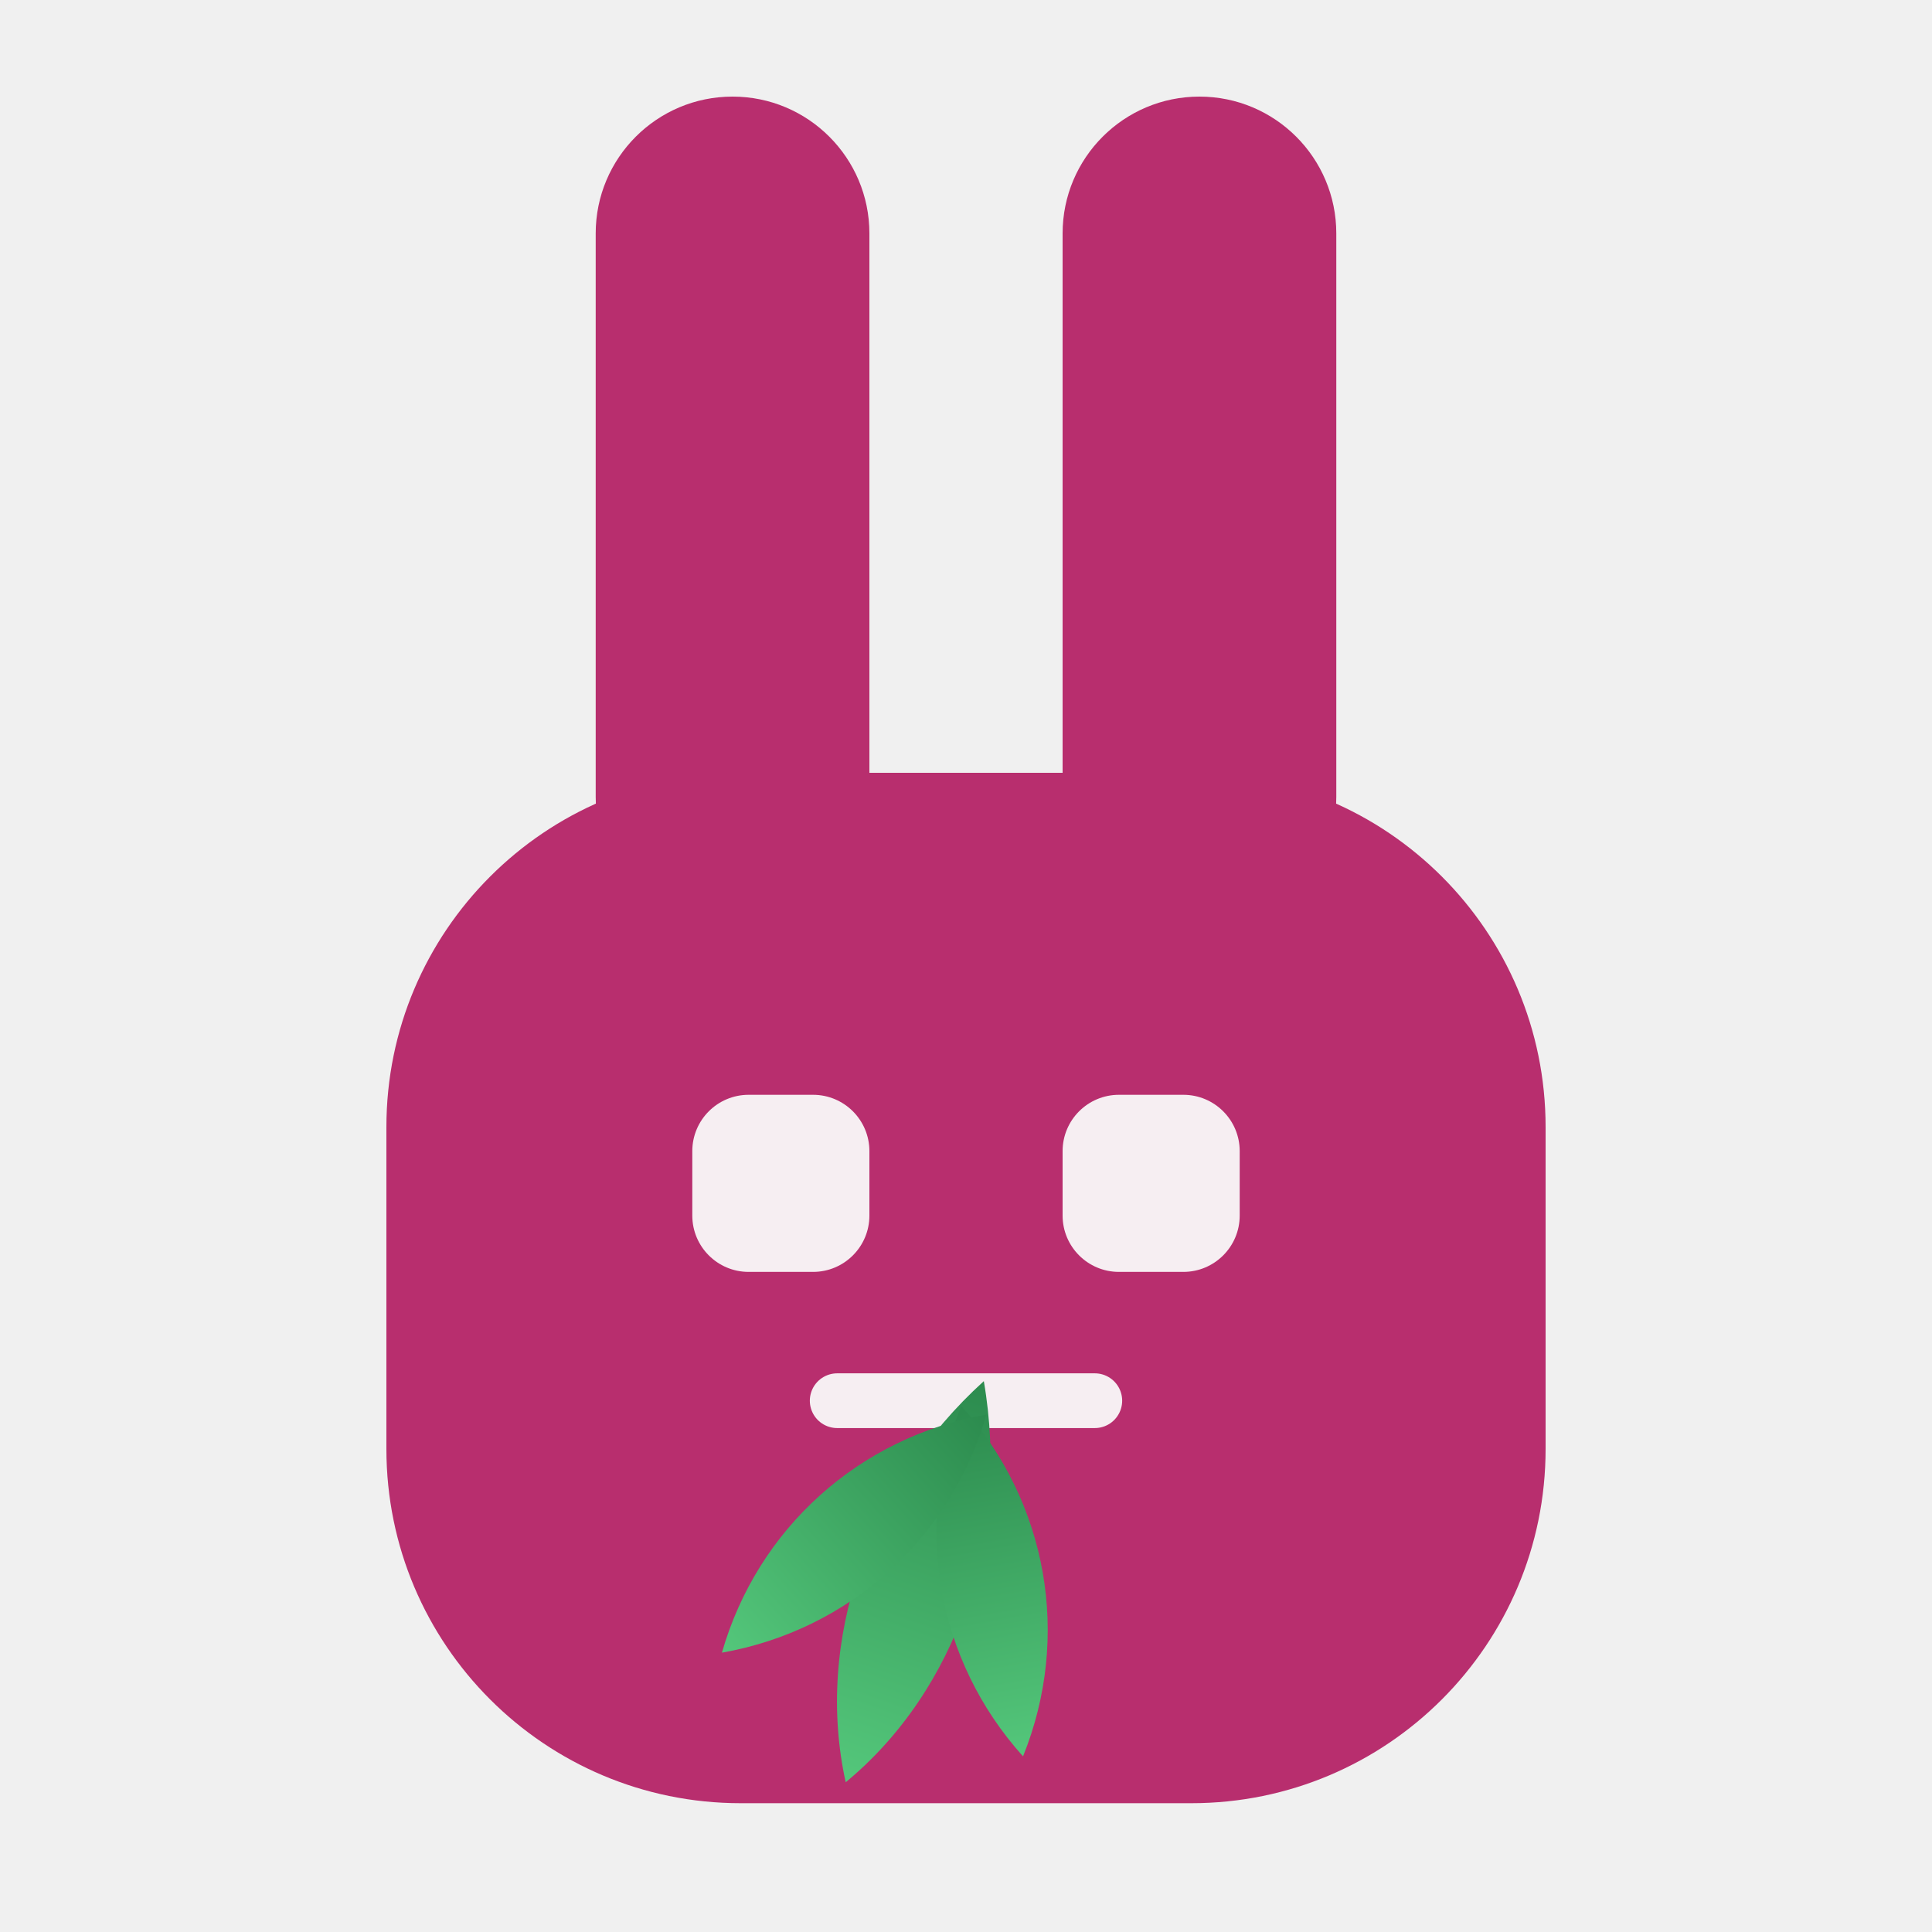
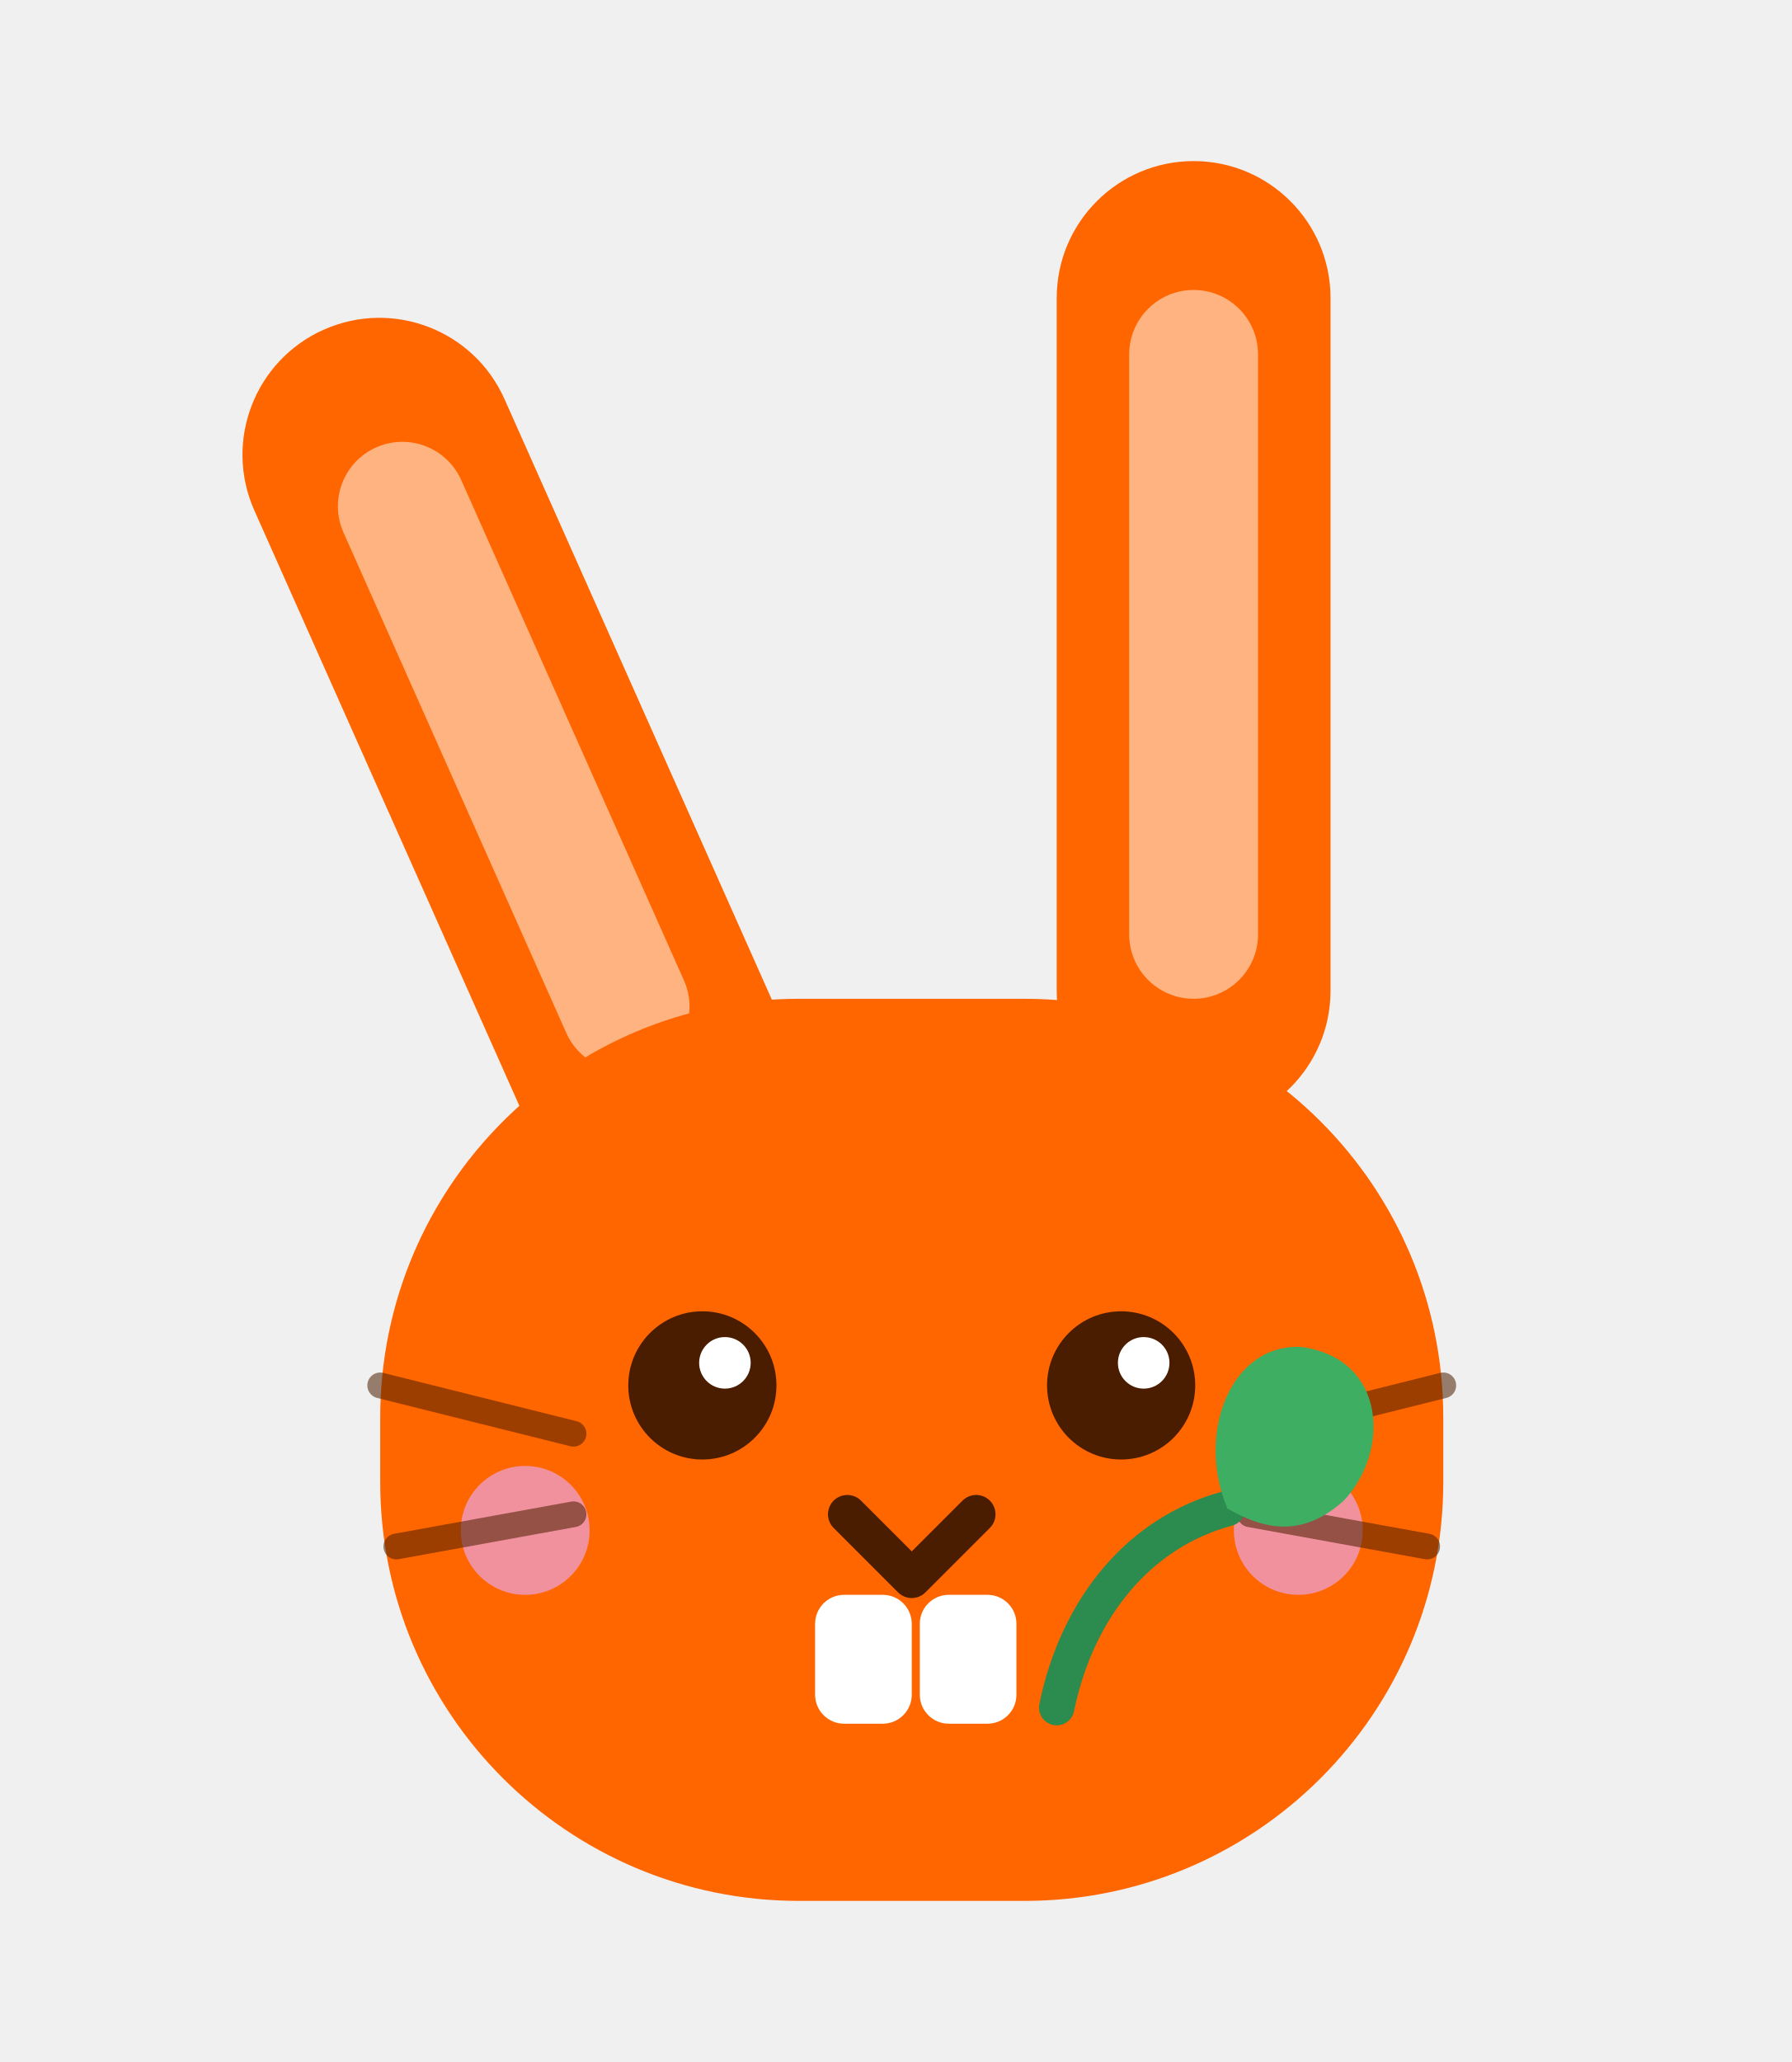
- <svg xmlns="http://www.w3.org/2000/svg" viewBox="40 44 120 120" width="64" height="64" fill="none">
-   <style>.v-d{display:none}@media (prefers-color-scheme:dark){.v-l{display:none}.v-d{display:inline}}</style>
-   <g class="v-l">
-     <defs>
-       <linearGradient id="beetBody-l" x1="0" y1="0" x2="1" y2="0.6">
-         <stop offset="0%" stop-color="#E45A96" />
-         <stop offset="55%" stop-color="#B82E6E" />
-         <stop offset="100%" stop-color="#7A1646" />
-       </linearGradient>
-       <linearGradient id="leaf-l" x1="0" y1="0" x2="0" y2="1">
-         <stop offset="0%" stop-color="#54C77B" />
-         <stop offset="100%" stop-color="#2C8B4E" />
-       </linearGradient>
-       <radialGradient id="beetHi-l" cx="35%" cy="28%" r="55%">
-         <stop offset="0%" stop-color="#fff" stop-opacity="0.5" />
-         <stop offset="100%" stop-color="#fff" stop-opacity="0" />
-       </radialGradient>
-     </defs>
-     <g fill="#B82E6E">
-       <rect x="77" y="50" width="17" height="52" rx="8.5" />
-       <rect x="106" y="50" width="17" height="52" rx="8.5" />
-       <rect x="64" y="92" width="72" height="64" rx="22" />
-     </g>
-     <rect x="83" y="112" width="11" height="11" rx="3.5" fill="#F6EEF2" />
-     <rect x="106" y="112" width="11" height="11" rx="3.5" fill="#F6EEF2" />
-     <line x1="92" y1="131" x2="108" y2="131" stroke="#F6EEF2" stroke-width="3.4" stroke-linecap="round" />
-     <g transform="translate(100,133) scale(0.85) rotate(19)">
-       <path d="M0,4 C-5.5,-6 -5.5,-18 0,-27 C5.5,-18 5.5,-6 0,4 Z" fill="url(#leaf-l)" transform="rotate(180)" />
-       <path d="M0,2 C-5,-6 -5,-16 0,-24 C5,-16 5,-6 0,2 Z" fill="url(#leaf-l)" transform="rotate(151)" />
-       <path d="M0,2 C-5,-6 -5,-16 0,-24 C5,-16 5,-6 0,2 Z" fill="url(#leaf-l)" transform="rotate(209)" />
-     </g>
+ <svg xmlns="http://www.w3.org/2000/svg" viewBox="28 6 88 128" width="106" height="122" fill="none">
+   <g transform="rotate(-24 58 76)">
+     <rect x="50" y="22" width="17" height="58" rx="8.5" fill="#FF6600" />
+     <rect x="54.5" y="30" width="8" height="42" rx="4" fill="#FFB380" />
  </g>
-   <g class="v-d">
-     <defs>
-       <linearGradient id="beetBody-d" x1="0" y1="0" x2="1" y2="0.6">
-         <stop offset="0%" stop-color="#E45A96" />
-         <stop offset="55%" stop-color="#B82E6E" />
-         <stop offset="100%" stop-color="#7A1646" />
-       </linearGradient>
-       <linearGradient id="leaf-d" x1="0" y1="0" x2="0" y2="1">
-         <stop offset="0%" stop-color="#54C77B" />
-         <stop offset="100%" stop-color="#2C8B4E" />
-       </linearGradient>
-       <radialGradient id="beetHi-d" cx="35%" cy="28%" r="55%">
-         <stop offset="0%" stop-color="#fff" stop-opacity="0.5" />
-         <stop offset="100%" stop-color="#fff" stop-opacity="0" />
-       </radialGradient>
-     </defs>
-     <g fill="#EFE7D8">
-       <rect x="77" y="50" width="17" height="52" rx="8.5" />
-       <rect x="106" y="50" width="17" height="52" rx="8.5" />
-       <rect x="64" y="92" width="72" height="64" rx="22" />
-     </g>
-     <rect x="83" y="112" width="11" height="11" rx="3.5" fill="#B82E6E" />
-     <rect x="106" y="112" width="11" height="11" rx="3.5" fill="#B82E6E" />
-     <line x1="92" y1="131" x2="108" y2="131" stroke="#B82E6E" stroke-width="3.4" stroke-linecap="round" />
-     <g transform="translate(100,133) scale(0.85) rotate(19)">
-       <path d="M0,4 C-5.5,-6 -5.5,-18 0,-27 C5.5,-18 5.5,-6 0,4 Z" fill="url(#leaf-d)" transform="rotate(180)" />
-       <path d="M0,2 C-5,-6 -5,-16 0,-24 C5,-16 5,-6 0,2 Z" fill="url(#leaf-d)" transform="rotate(151)" />
-       <path d="M0,2 C-5,-6 -5,-16 0,-24 C5,-16 5,-6 0,2 Z" fill="url(#leaf-d)" transform="rotate(209)" />
-     </g>
+   <rect x="82" y="16" width="17" height="60" rx="8.5" fill="#FF6600" />
+   <rect x="86.5" y="24" width="8" height="44" rx="4" fill="#FFB380" />
+   <rect x="40" y="68" width="66" height="56" rx="26" fill="#FF6600" />
+   <circle cx="60" cy="92" r="4.6" fill="#4A1D00" />
+   <circle cx="61.4" cy="90.6" r="1.6" fill="#FFFFFF" />
+   <circle cx="86" cy="92" r="4.6" fill="#4A1D00" />
+   <circle cx="87.4" cy="90.6" r="1.6" fill="#FFFFFF" />
+   <path d="M69,100 L73,104 L77,100" stroke="#4A1D00" stroke-width="2.4" fill="none" stroke-linejoin="round" stroke-linecap="round" />
+   <rect x="67" y="105" width="6" height="8" rx="1.8" fill="#FFFFFF" />
+   <rect x="73.5" y="105" width="6" height="8" rx="1.8" fill="#FFFFFF" />
+   <circle cx="49" cy="101" r="4" fill="#EE9CC4" opacity="0.8" />
+   <circle cx="97" cy="101" r="4" fill="#EE9CC4" opacity="0.8" />
+   <g stroke="#4A1D00" stroke-width="1.6" opacity="0.55" stroke-linecap="round">
+     <path d="M52,95 L40,92" />
+     <path d="M52,100 L41,102" />
+     <path d="M94,95 L106,92" />
+     <path d="M94,100 L105,102" />
+   </g>
+   <g transform="translate(82,112) rotate(30)">
+     <path d="M0,0 C-2,-6 -1,-12 3,-16" stroke="#2C8B4E" stroke-width="2.2" fill="none" stroke-linecap="round" />
+     <path d="M3,-16 C-1,-19 -2,-25 2,-27 C7,-29 10,-24 9,-20 C8,-17 6,-16 3,-16 Z" fill="#3DAE62" />
  </g>
</svg>
